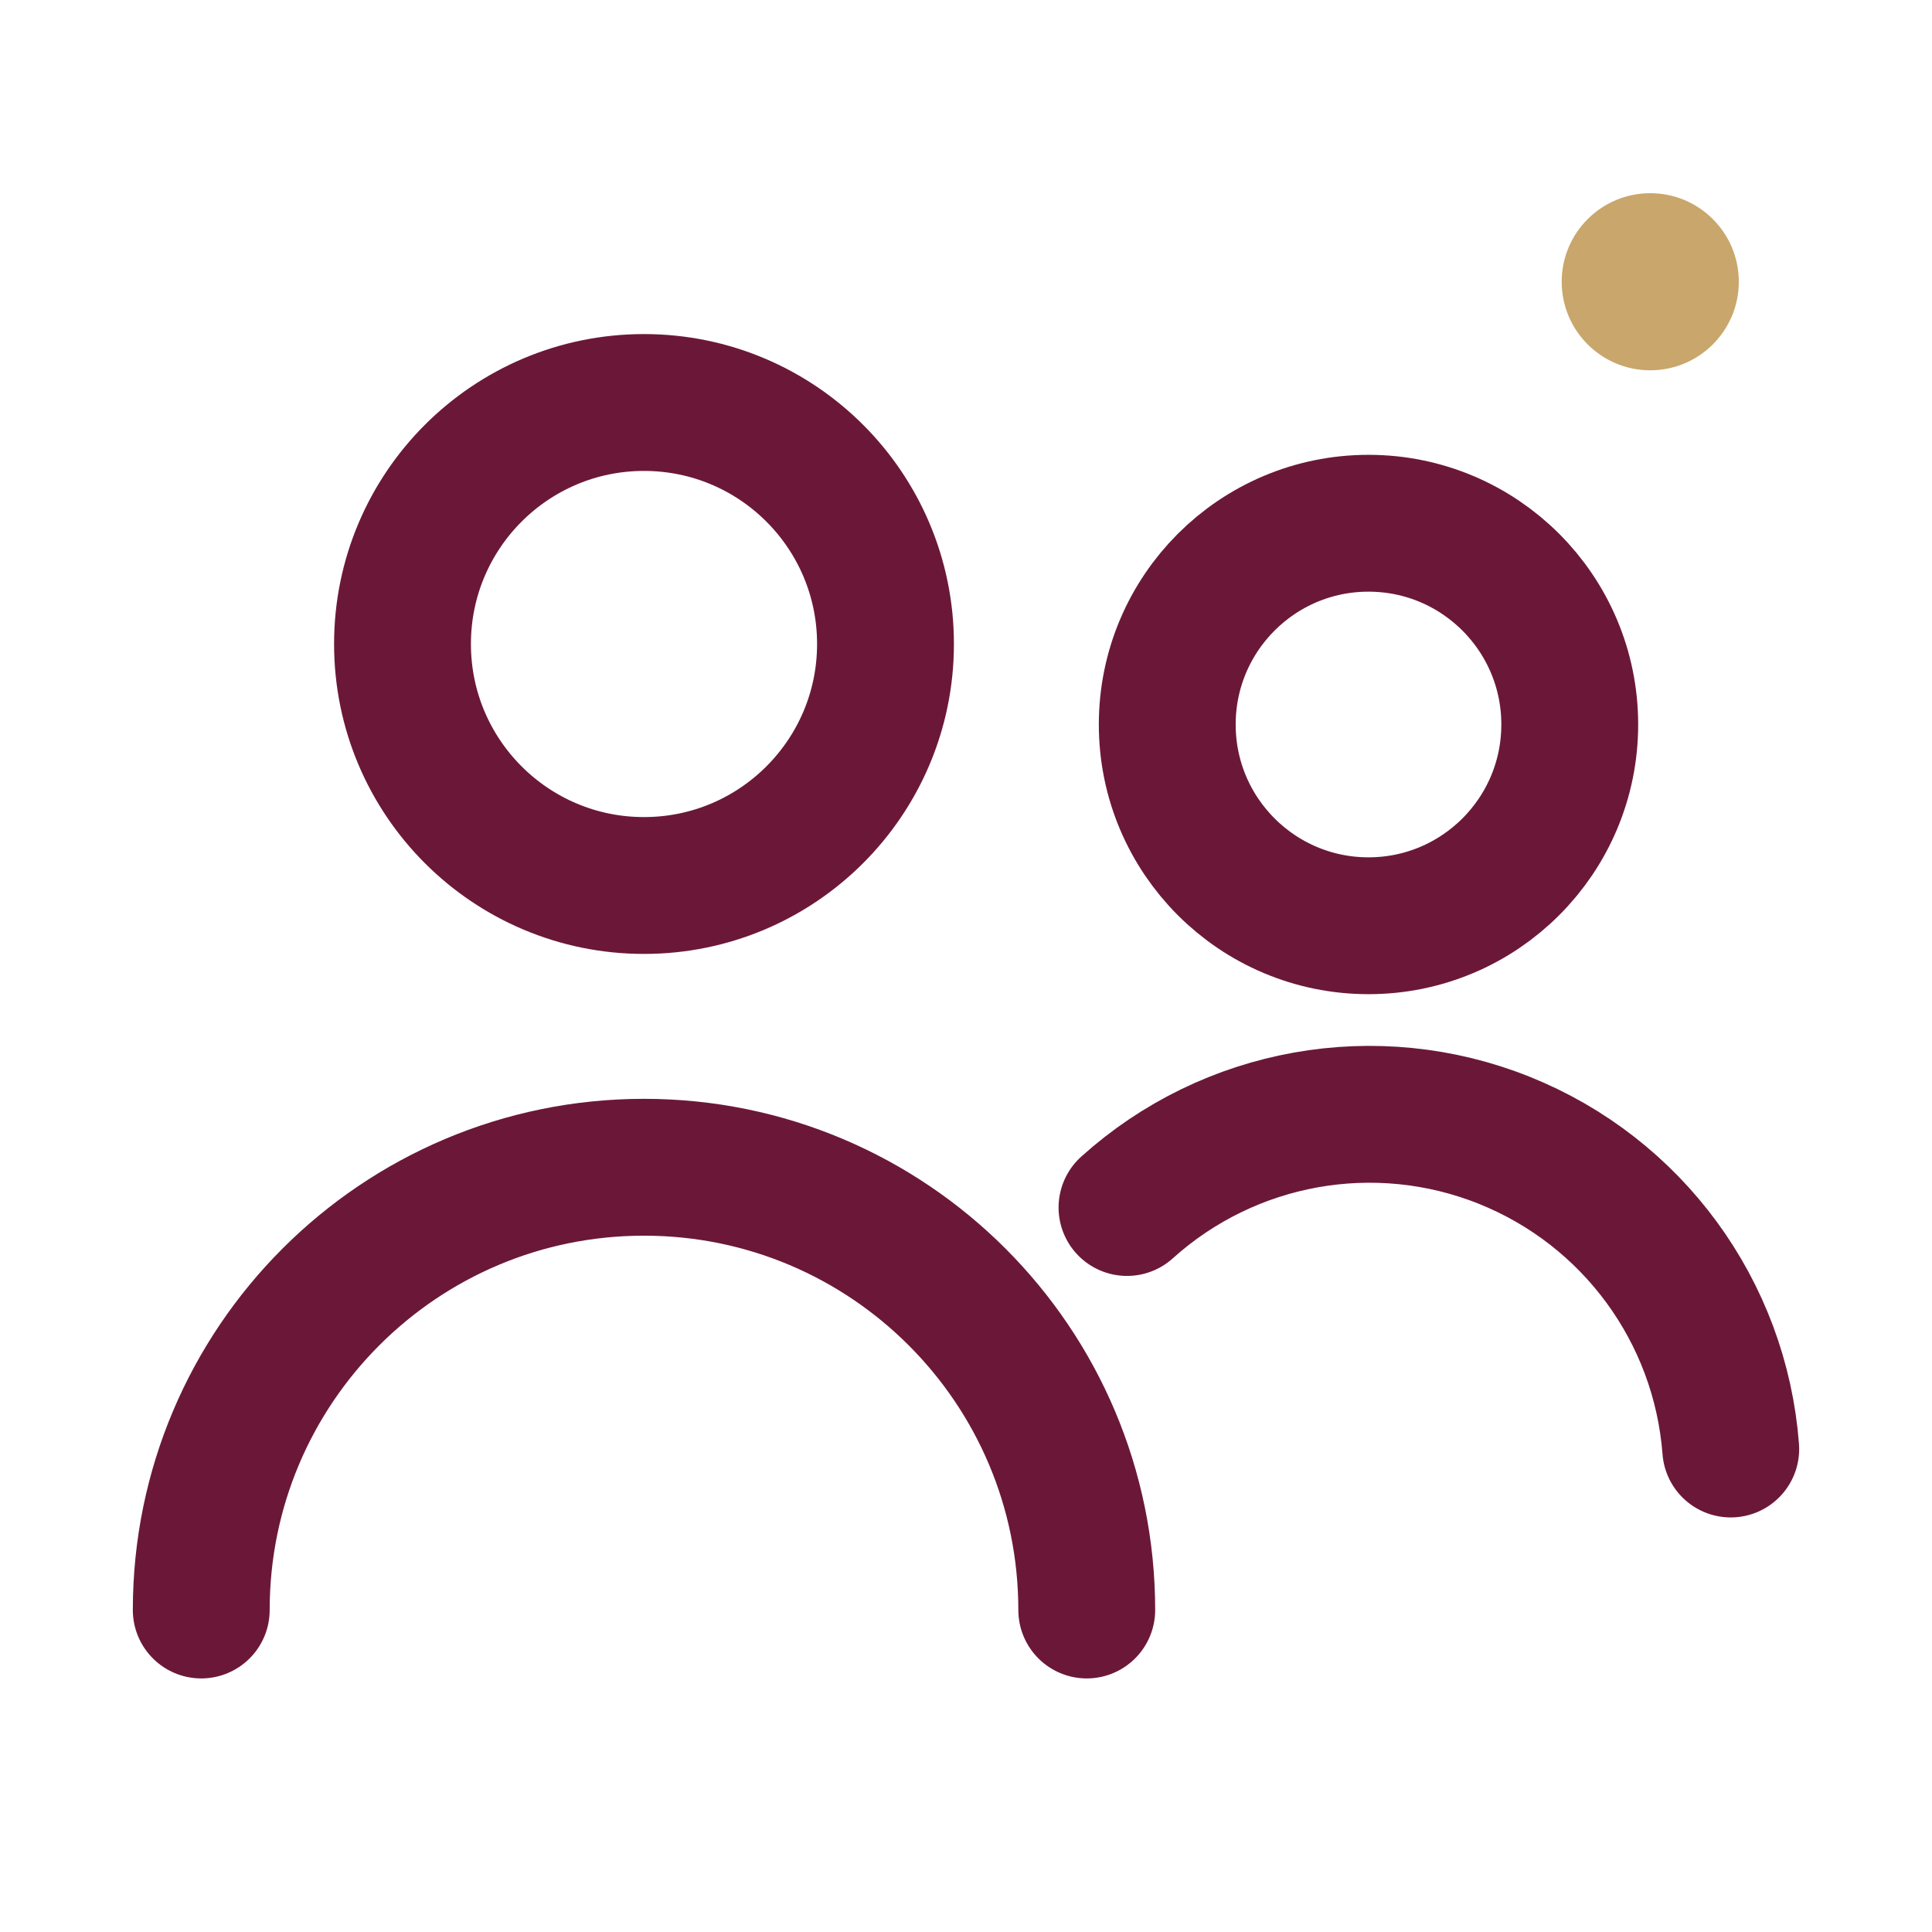
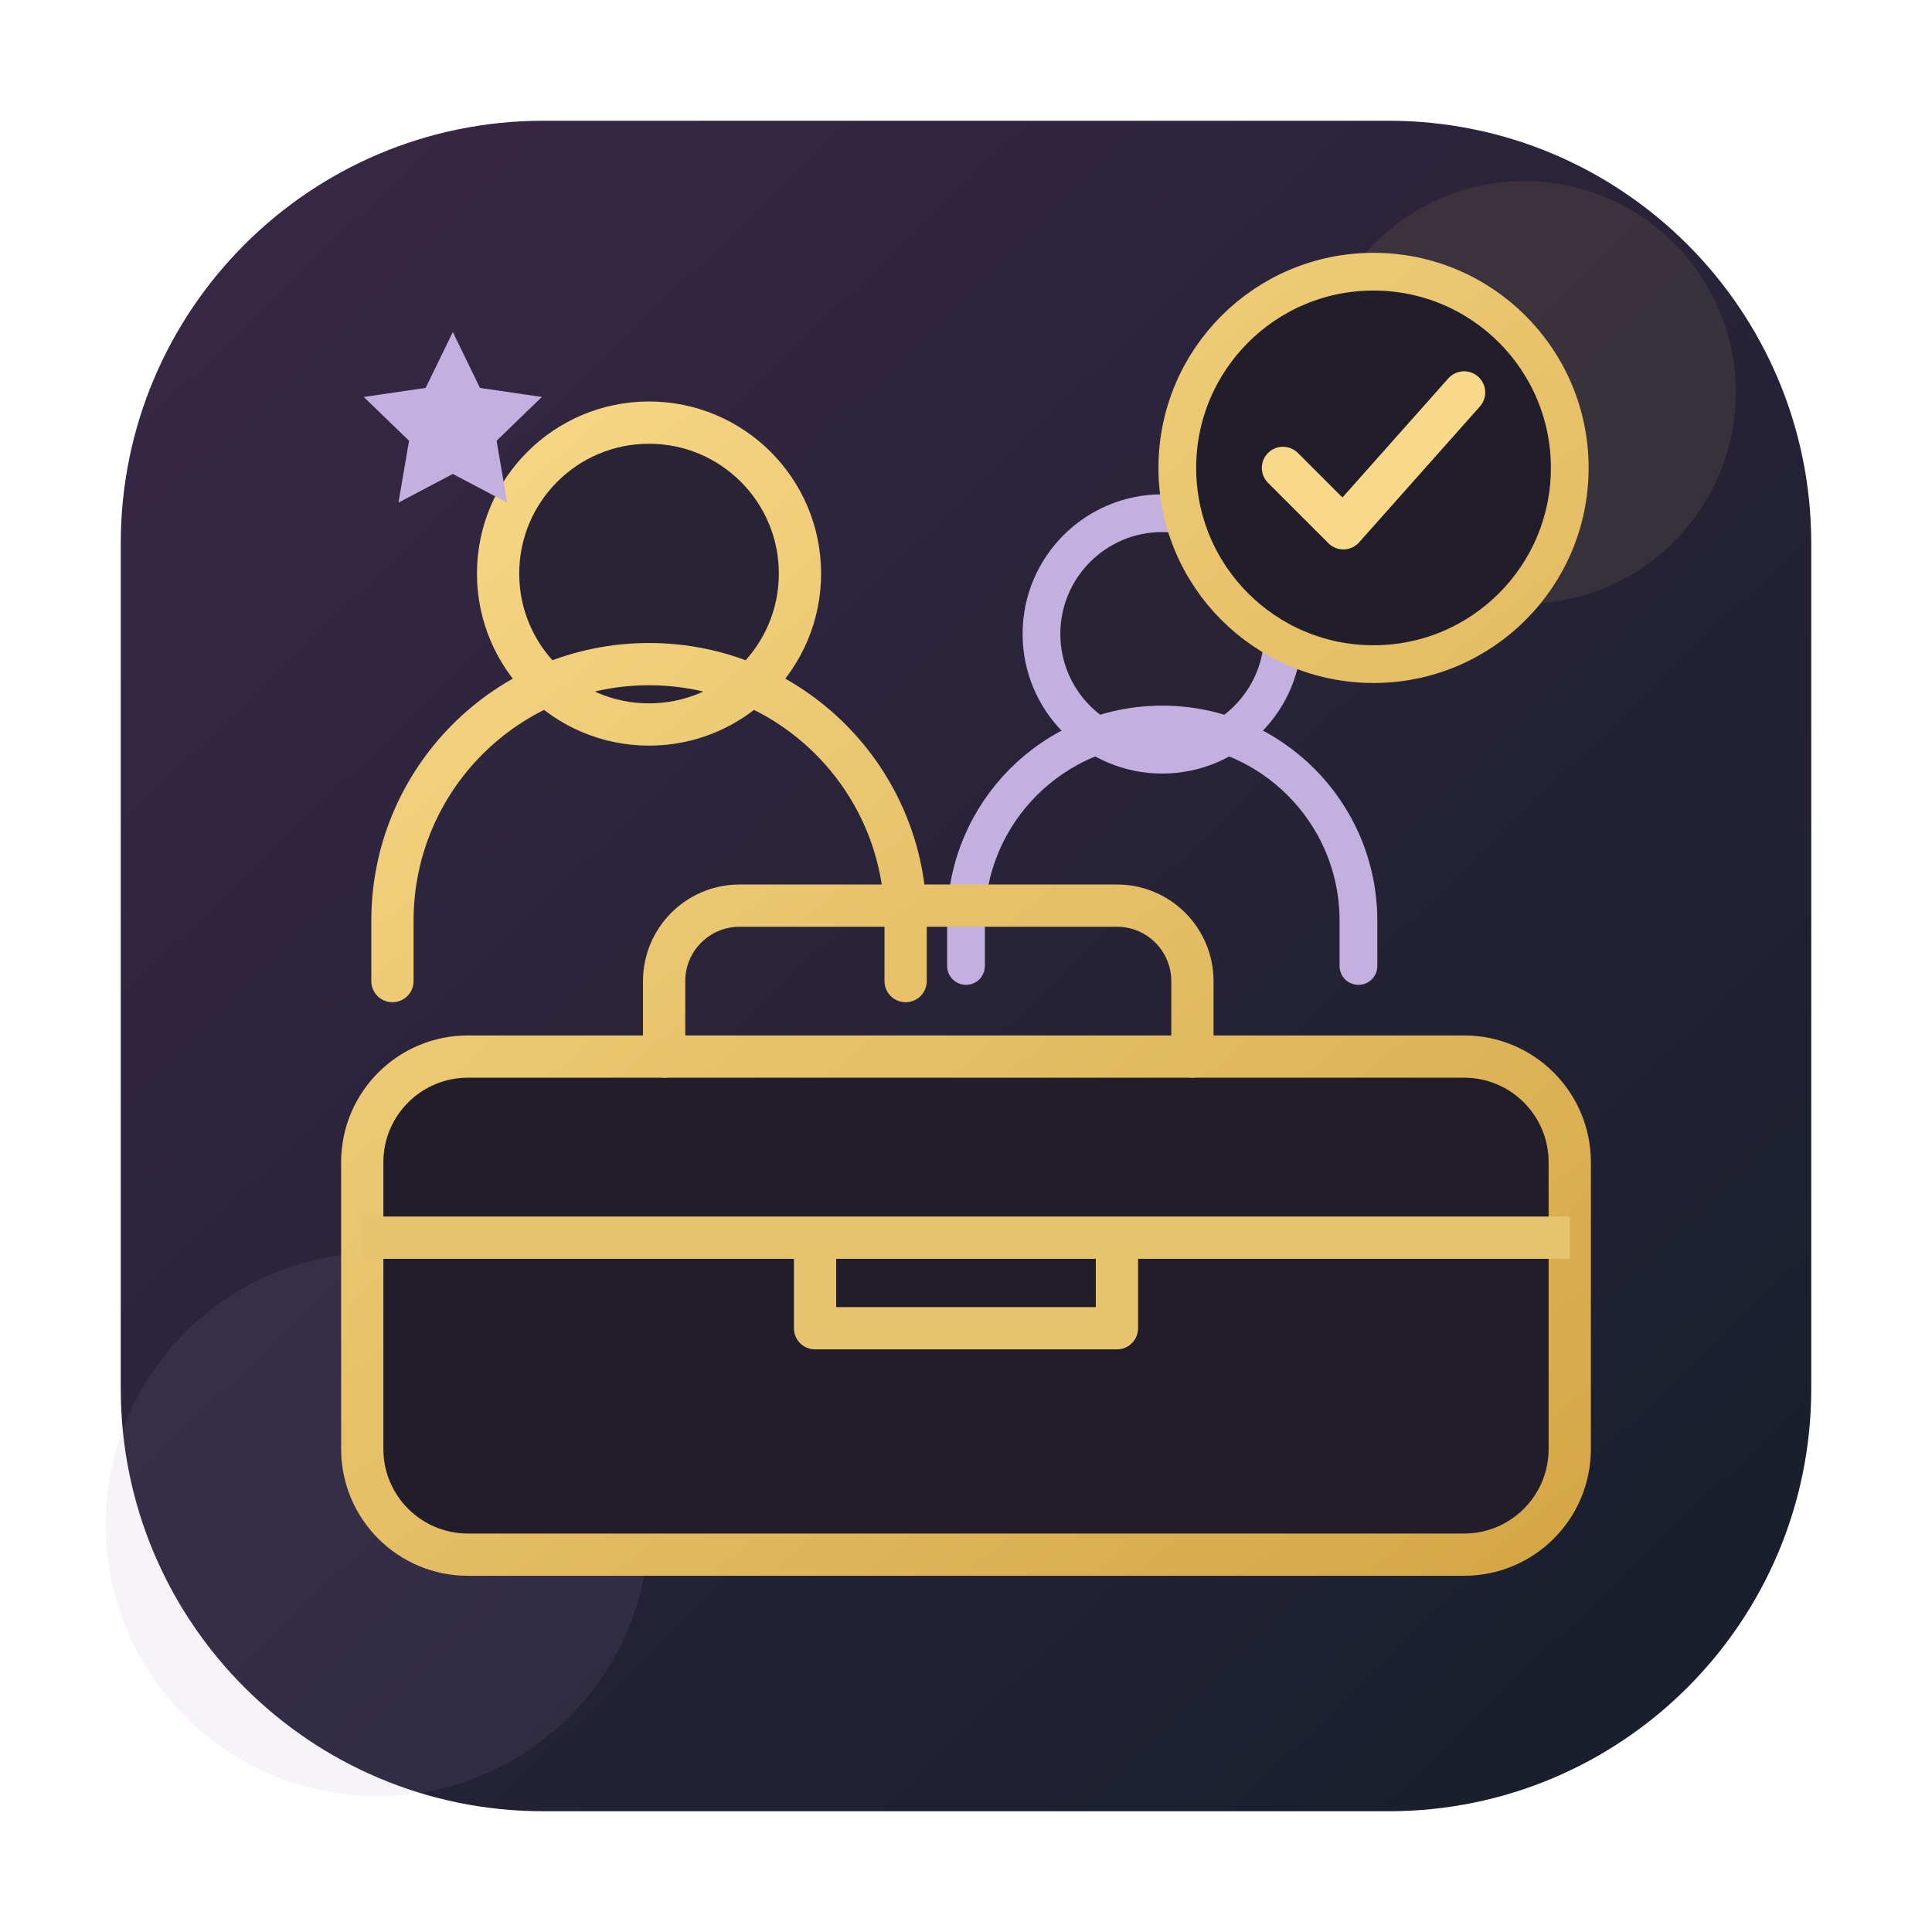
- <svg xmlns="http://www.w3.org/2000/svg" width="24" height="24" viewBox="0 0 24 24" fill="none" role="img" aria-labelledby="title desc">
-   <g stroke="#6B1838" stroke-width="1.7" stroke-linecap="round" stroke-linejoin="round">
-     <circle cx="8" cy="8" r="3" />
-     <circle cx="17" cy="9" r="2.5" />
-     <path d="M2.5 20a5.5 5.5 0 0 1 11 0M14 15a4.5 4.5 0 0 1 7.5 3" />
-   </g>
-   <circle cx="20.5" cy="3.5" r="1.1" fill="#C9A66B" />
+ <svg xmlns="http://www.w3.org/2000/svg" viewBox="0 0 128 128" width="128" height="128" fill="none" role="img" aria-labelledby="recruitment-title recruitment-desc">
+   <defs>
+     <linearGradient id="recruitment-bg" x1="12" y1="10" x2="116" y2="118" gradientUnits="userSpaceOnUse">
+       <stop stop-color="#382846" />
+       <stop offset="1" stop-color="#171E2B" />
+     </linearGradient>
+     <linearGradient id="recruitment-gold" x1="29" y1="23" x2="98" y2="105" gradientUnits="userSpaceOnUse">
+       <stop stop-color="#F8D989" />
+       <stop offset="1" stop-color="#D5A747" />
+     </linearGradient>
+   </defs>
+   <rect x="8" y="8" width="112" height="112" rx="28" fill="url(#recruitment-bg)" />
+   <circle cx="101" cy="26" r="14" fill="#D9B45D" opacity=".10" />
+   <circle cx="25" cy="101" r="18" fill="#A78BC5" opacity=".10" />
+   <circle cx="43" cy="38" r="10" fill="#292335" stroke="url(#recruitment-gold)" stroke-width="2.8" />
+   <path d="M26 65v-4a17 17 0 0 1 34 0v4" stroke="url(#recruitment-gold)" stroke-width="2.8" stroke-linecap="round" />
+   <circle cx="77" cy="42" r="8" fill="#292335" stroke="#C4B0DE" stroke-width="2.5" />
+   <path d="M64 64v-3a13 13 0 0 1 26 0v3" stroke="#C4B0DE" stroke-width="2.5" stroke-linecap="round" />
+   <rect x="24" y="70" width="80" height="33" rx="7" fill="#211D2B" stroke="url(#recruitment-gold)" stroke-width="2.8" />
+   <path d="M44 70v-5a5 5 0 0 1 5-5h25a5 5 0 0 1 5 5v5" stroke="url(#recruitment-gold)" stroke-width="2.8" stroke-linecap="round" />
+   <path d="M24 82h80M54 82v6h20v-6" stroke="#E8C36F" stroke-width="2.8" stroke-linejoin="round" />
+   <circle cx="91" cy="31" r="13" fill="#211D2B" stroke="url(#recruitment-gold)" stroke-width="2.5" />
+   <path d="m85 31 4 4 8-9" stroke="#F8D989" stroke-width="2.8" stroke-linecap="round" stroke-linejoin="round" />
+   <path d="m30 22 1.8 3.7 4.1.6-3 2.9.7 4.1-3.6-1.9-3.6 1.9.7-4.1-3-2.9 4.1-.6 1.8-3.7Z" fill="#C4B0DE" />
</svg>
